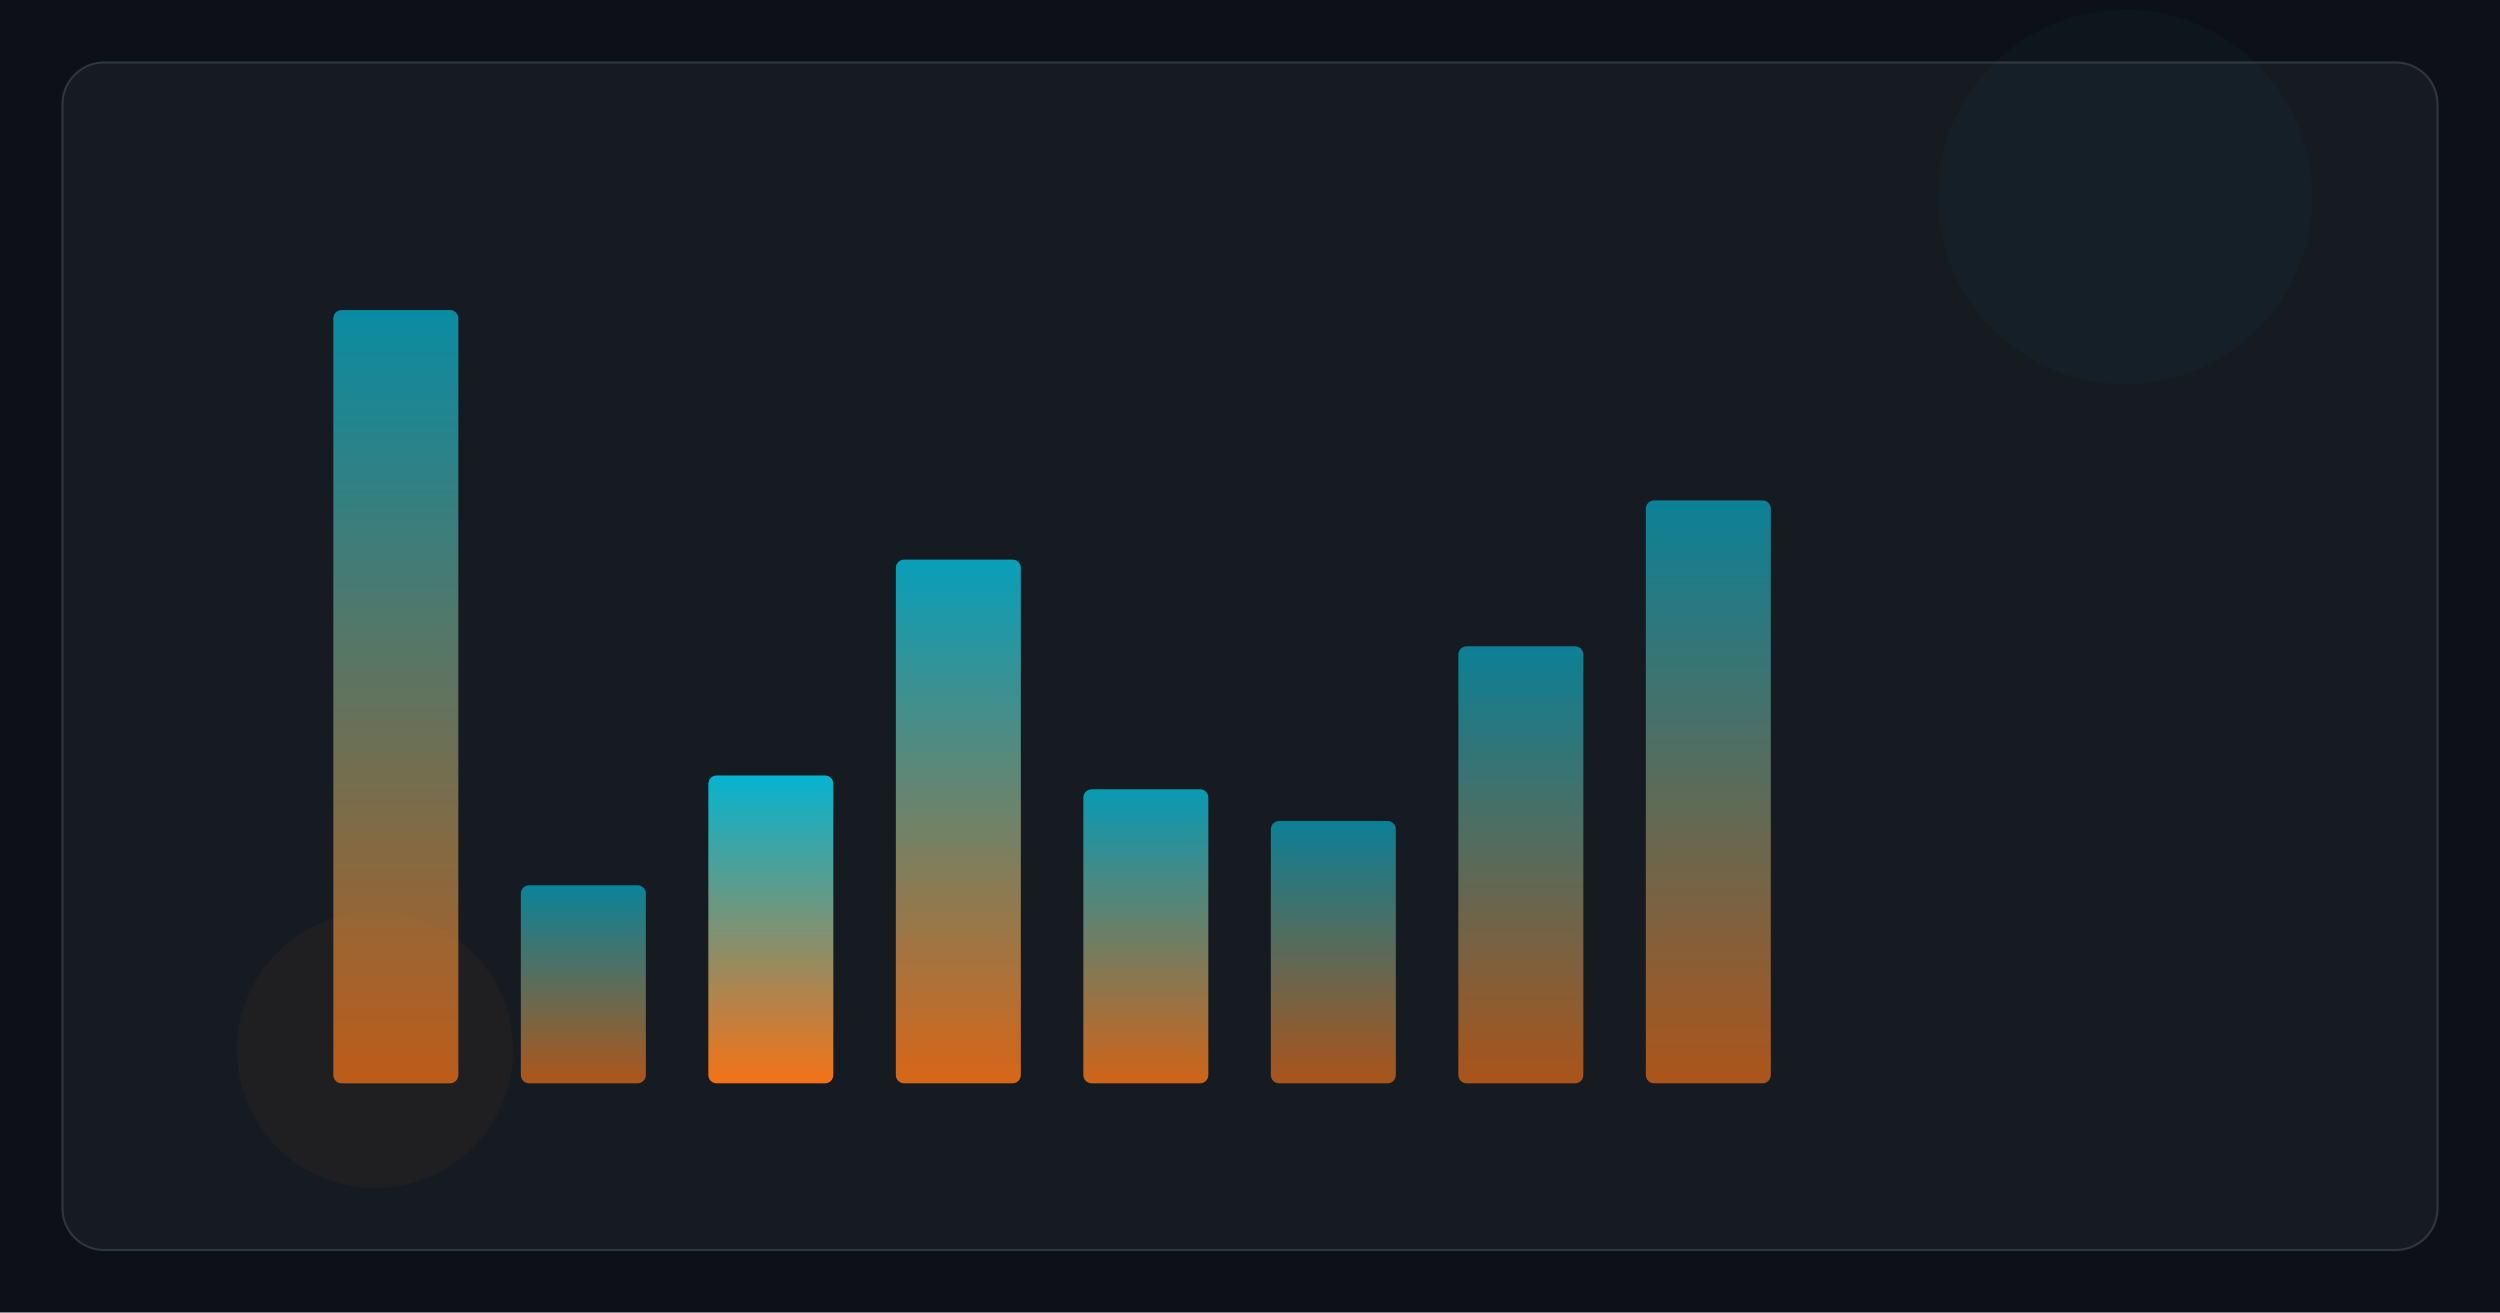
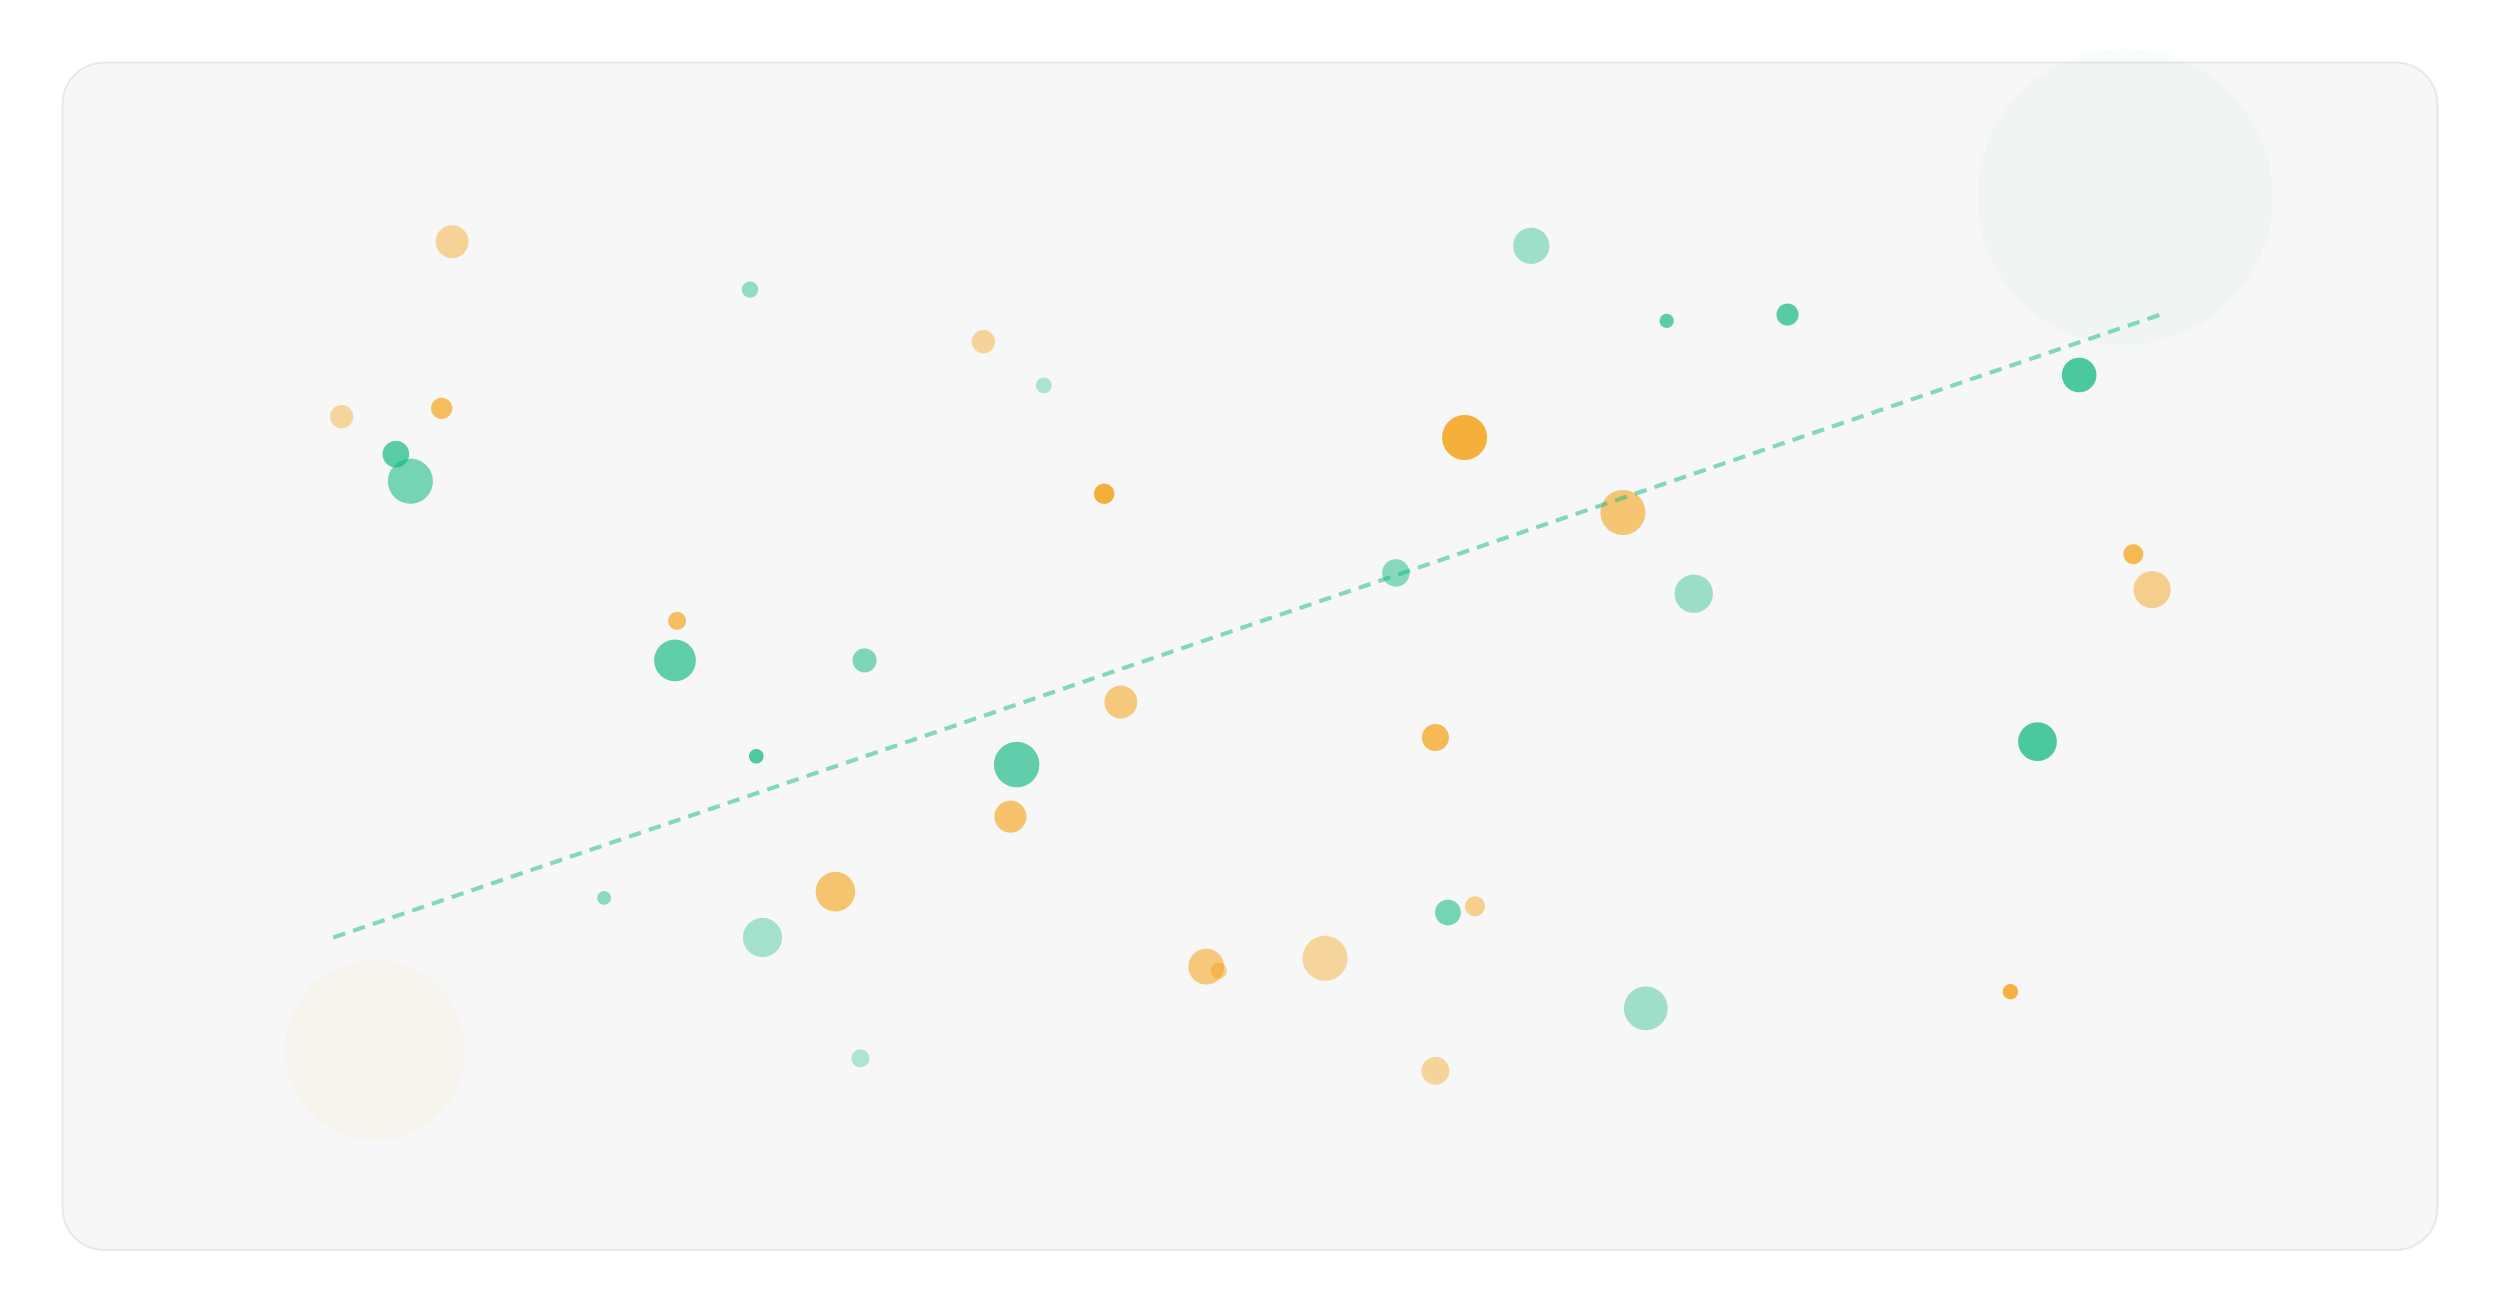
<svg xmlns="http://www.w3.org/2000/svg" viewBox="0 0 1200 630" fill="none">
-   <rect width="1200" height="630" fill="#0d1117" />
-   <rect x="30" y="30" width="1140" height="570" rx="20" fill="#161b22" stroke="#30363d" stroke-width="1" />
+   <rect width="1200" height="630" fill="transparent" />
+   <rect x="30" y="30" width="1140" height="570" rx="20" fill="rgba(128,128,128,0.06)" stroke="rgba(128,128,128,0.15)" stroke-width="1" />
  <defs>
    <linearGradient id="lineGrad" x1="0%" y1="0%" x2="100%" y2="0%">
-       <stop offset="0%" stop-color="#06B6D4" />
-       <stop offset="100%" stop-color="#F97316" />
+       <stop offset="0%" stop-color="#10B981" />
+       <stop offset="100%" stop-color="#F59E0B" />
    </linearGradient>
    <linearGradient id="areaGrad" x1="0%" y1="0%" x2="0%" y2="100%">
-       <stop offset="0%" stop-color="#06B6D4" stop-opacity="0.3" />
-       <stop offset="100%" stop-color="#06B6D4" stop-opacity="0" />
+       <stop offset="0%" stop-color="#10B981" stop-opacity="0.3" />
+       <stop offset="100%" stop-color="#10B981" stop-opacity="0" />
    </linearGradient>
    <linearGradient id="barGrad" x1="0%" y1="0%" x2="0%" y2="100%">
-       <stop offset="0%" stop-color="#06B6D4" />
-       <stop offset="100%" stop-color="#F97316" />
+       <stop offset="0%" stop-color="#10B981" />
+       <stop offset="100%" stop-color="#F59E0B" />
    </linearGradient>
  </defs>
-   <circle cx="1020" cy="94.5" r="89.79" fill="#06B6D4" opacity="0.03" />
-   <circle cx="180" cy="504" r="66.243" fill="#F97316" opacity="0.04" />
-   <rect x="160" y="148.821" width="60" height="371.179" rx="4" fill="url(#barGrad)" opacity="0.72" />
-   <rect x="250" y="424.915" width="60" height="95.085" rx="4" fill="url(#barGrad)" opacity="0.67" />
-   <rect x="340" y="372.219" width="60" height="147.781" rx="4" fill="url(#barGrad)" opacity="0.98" />
-   <rect x="430" y="268.603" width="60" height="251.397" rx="4" fill="url(#barGrad)" opacity="0.85" />
-   <rect x="520" y="378.852" width="60" height="141.148" rx="4" fill="url(#barGrad)" opacity="0.82" />
-   <rect x="610" y="394.062" width="60" height="125.938" rx="4" fill="url(#barGrad)" opacity="0.65" />
-   <rect x="700" y="310.222" width="60" height="209.778" rx="4" fill="url(#barGrad)" opacity="0.65" />
-   <rect x="790" y="240.177" width="60" height="279.823" rx="4" fill="url(#barGrad)" opacity="0.66" />
+   <circle cx="1020" cy="94.5" r="71.006" fill="#10B981" opacity="0.03" />
+   <circle cx="180" cy="504" r="43.171" fill="#F59E0B" opacity="0.04" />
+   <circle cx="366" cy="450" r="9.4" fill="#10B981" opacity="0.36" />
+   <circle cx="858" cy="151" r="5.3" fill="#10B981" opacity="0.70" />
+   <circle cx="530" cy="237" r="4.9" fill="#F59E0B" opacity="0.79" />
+   <circle cx="290" cy="431" r="3.3" fill="#10B981" opacity="0.48" />
+   <circle cx="965" cy="476" r="3.7" fill="#F59E0B" opacity="0.77" />
+   <circle cx="212" cy="196" r="5.1" fill="#F59E0B" opacity="0.65" />
+   <circle cx="324" cy="317" r="10.0" fill="#10B981" opacity="0.66" />
+   <circle cx="800" cy="154" r="3.4" fill="#10B981" opacity="0.67" />
+   <circle cx="472" cy="164" r="5.6" fill="#F59E0B" opacity="0.40" />
+   <circle cx="488" cy="367" r="10.9" fill="#10B981" opacity="0.65" />
+   <circle cx="360" cy="139" r="3.9" fill="#10B981" opacity="0.44" />
+   <circle cx="1024" cy="266" r="4.8" fill="#F59E0B" opacity="0.70" />
+   <circle cx="413" cy="508" r="4.3" fill="#10B981" opacity="0.32" />
+   <circle cx="579" cy="464" r="8.6" fill="#F59E0B" opacity="0.52" />
+   <circle cx="735" cy="118" r="8.7" fill="#10B981" opacity="0.39" />
+   <circle cx="164" cy="200" r="5.6" fill="#F59E0B" opacity="0.38" />
+   <circle cx="585" cy="466" r="3.9" fill="#F59E0B" opacity="0.44" />
+   <circle cx="689" cy="354" r="6.5" fill="#F59E0B" opacity="0.69" />
+   <circle cx="689" cy="514" r="6.7" fill="#F59E0B" opacity="0.40" />
+   <circle cx="401" cy="428" r="9.5" fill="#F59E0B" opacity="0.58" />
+   <circle cx="695" cy="438" r="6.2" fill="#10B981" opacity="0.56" />
+   <circle cx="703" cy="210" r="10.8" fill="#F59E0B" opacity="0.79" />
+   <circle cx="325" cy="298" r="4.3" fill="#F59E0B" opacity="0.64" />
+   <circle cx="978" cy="356" r="9.3" fill="#10B981" opacity="0.75" />
+   <circle cx="190" cy="218" r="6.4" fill="#10B981" opacity="0.68" />
+   <circle cx="636" cy="460" r="10.8" fill="#F59E0B" opacity="0.38" />
+   <circle cx="790" cy="484" r="10.5" fill="#10B981" opacity="0.38" />
+   <circle cx="415" cy="317" r="5.8" fill="#10B981" opacity="0.52" />
+   <circle cx="1033" cy="283" r="8.9" fill="#F59E0B" opacity="0.46" />
+   <circle cx="813" cy="285" r="9.2" fill="#10B981" opacity="0.40" />
+   <circle cx="708" cy="435" r="4.8" fill="#F59E0B" opacity="0.45" />
+   <circle cx="670" cy="275" r="6.6" fill="#10B981" opacity="0.49" />
+   <circle cx="779" cy="246" r="10.8" fill="#F59E0B" opacity="0.57" />
+   <circle cx="538" cy="337" r="7.9" fill="#F59E0B" opacity="0.52" />
+   <circle cx="998" cy="180" r="8.3" fill="#10B981" opacity="0.75" />
+   <circle cx="217" cy="116" r="7.9" fill="#F59E0B" opacity="0.41" />
+   <circle cx="501" cy="185" r="3.8" fill="#10B981" opacity="0.33" />
+   <circle cx="363" cy="363" r="3.5" fill="#10B981" opacity="0.74" />
+   <circle cx="485" cy="392" r="7.7" fill="#F59E0B" opacity="0.59" />
+   <circle cx="197" cy="231" r="10.8" fill="#10B981" opacity="0.57" />
+   <line x1="160" y1="450" x2="1040" y2="150" stroke="#10B981" stroke-width="2" stroke-dasharray="6 4" opacity="0.5" />
</svg>
